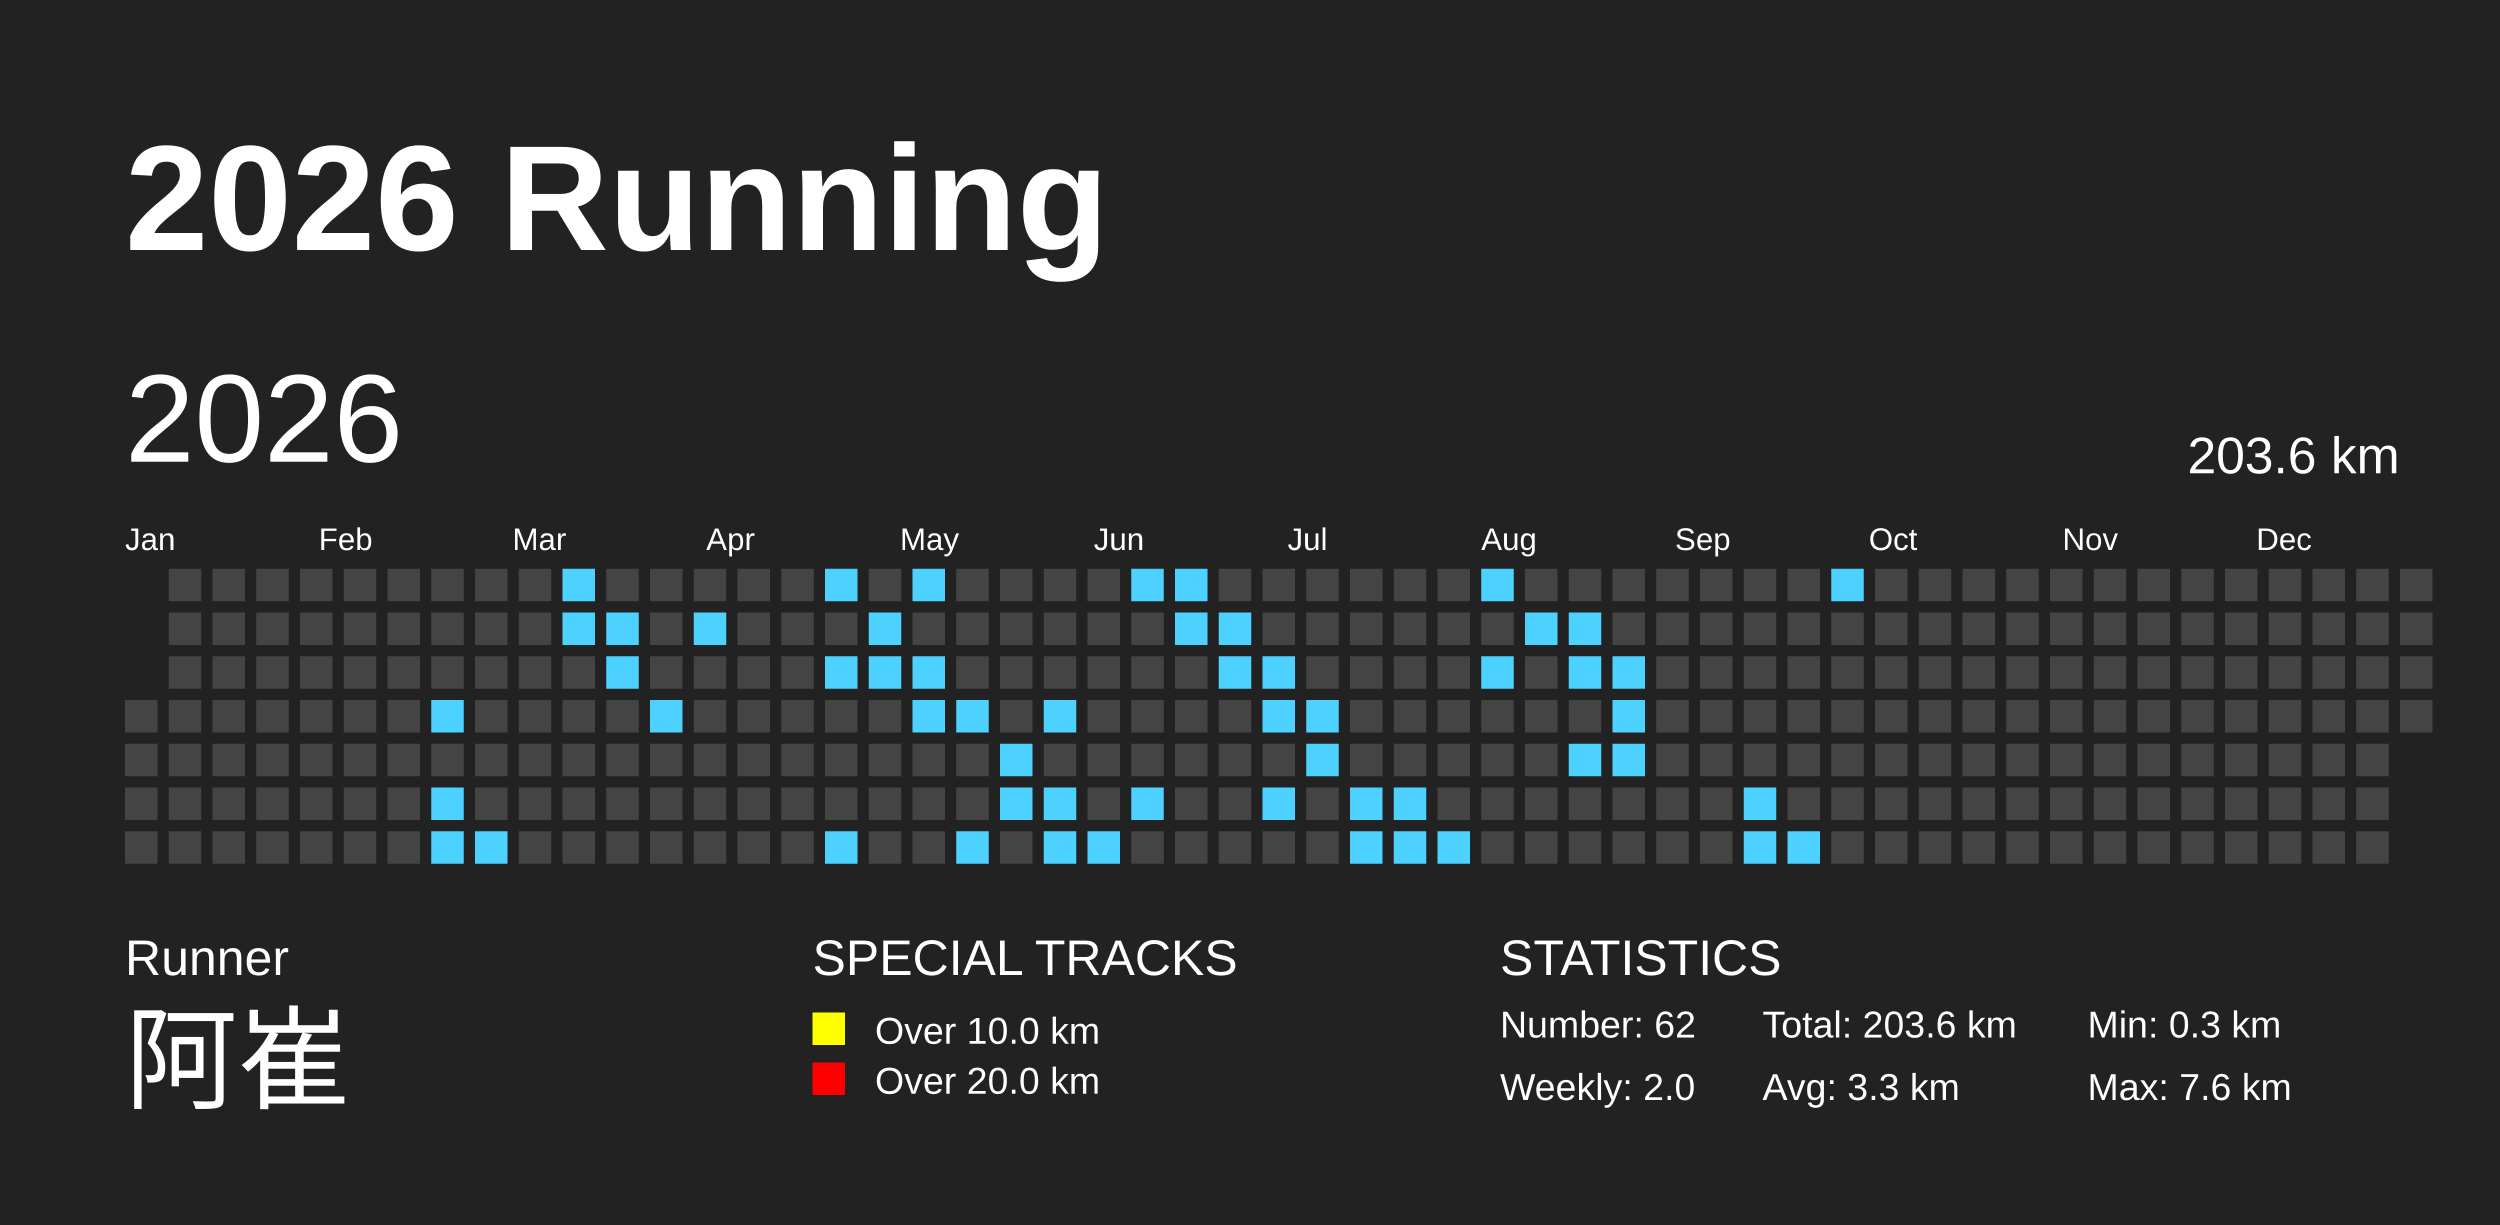
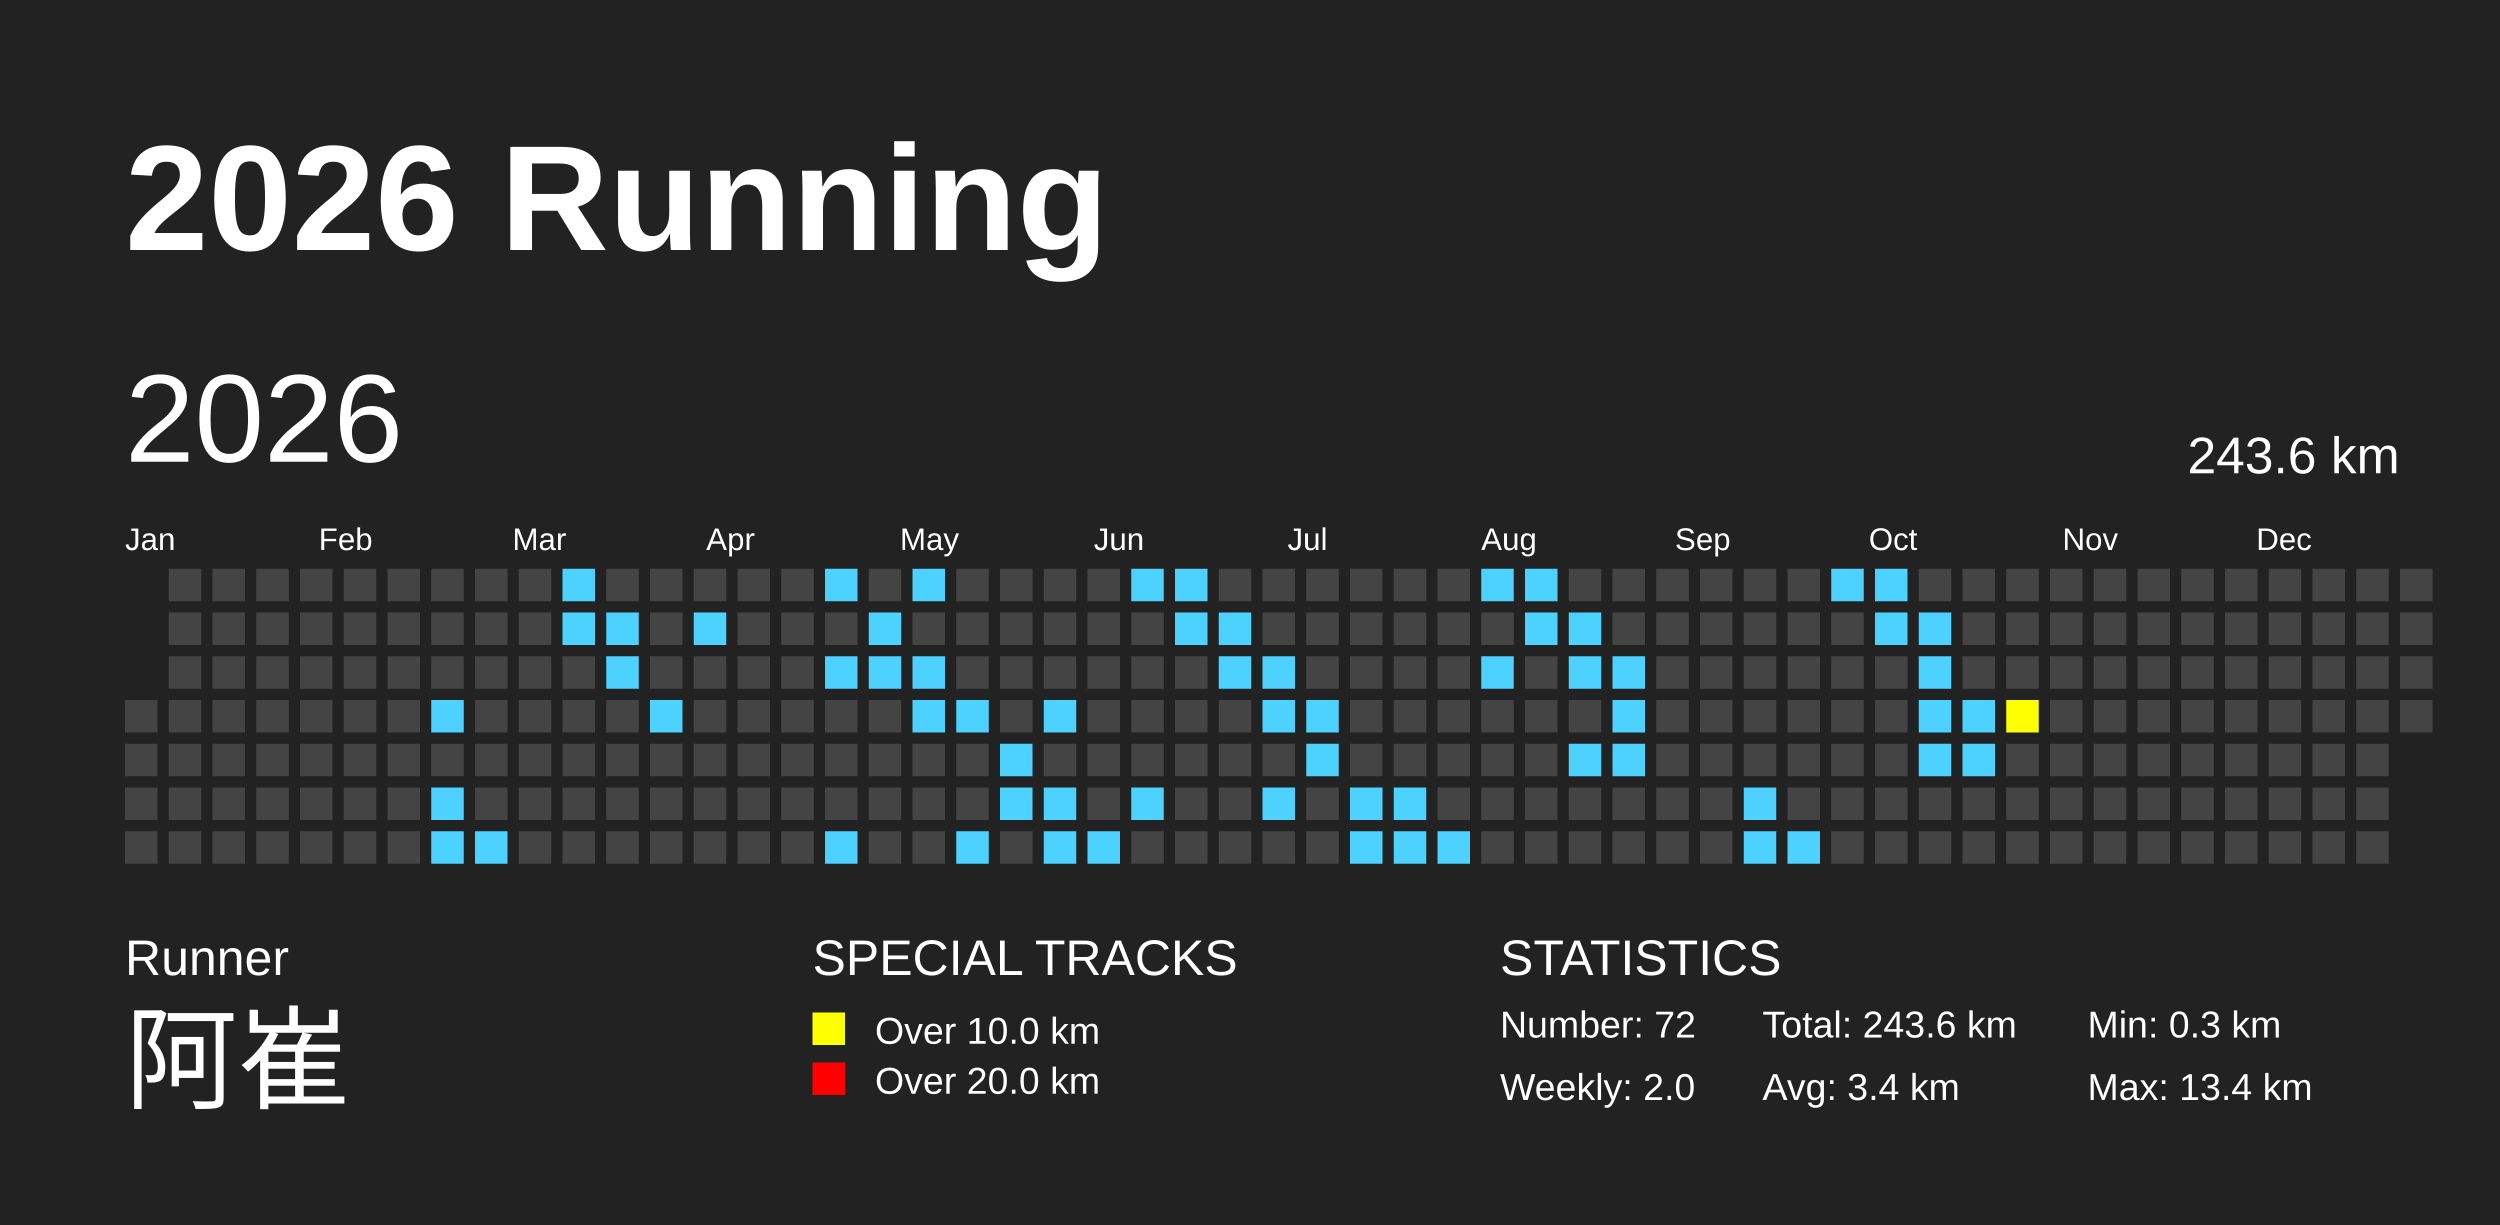
<svg xmlns="http://www.w3.org/2000/svg" baseProfile="full" height="98mm" version="1.1" viewBox="0,0,200,98" width="200mm">
  <defs>
    <pattern height="2" id="indoor-stripe" patternUnits="userSpaceOnUse" width="2">
      <line stroke="white" stroke-opacity="0.45" stroke-width="0.5" x1="0" x2="2" y1="2" y2="0" />
    </pattern>
  </defs>
  <rect fill="#222222" height="98" width="200" x="0" y="0" />
  <text fill="#FFFFFF" style="font-size:12px; font-family:Arial; font-weight:bold;" x="10" y="20">2026 Running</text>
  <text fill="#FFFFFF" style="font-size:4px; font-family:Arial" x="10" y="78">Runner</text>
  <text fill="#FFFFFF" style="font-size:9px; font-family:Arial" x="10" y="88">阿崔</text>
  <text fill="#FFFFFF" style="font-size:4px; font-family:Arial" x="65" y="78">SPECIAL TRACKS</text>
  <rect fill="yellow" height="2.6" width="2.6" x="65" y="81" />
  <text fill="#FFFFFF" style="font-size:3px; font-family:Arial" x="70" y="83.5">Over 10.0 km</text>
  <rect fill="red" height="2.6" width="2.6" x="65" y="85" />
  <text fill="#FFFFFF" style="font-size:3px; font-family:Arial" x="70" y="87.5">Over 20.0 km</text>
  <text fill="#FFFFFF" style="font-size:4px; font-family:Arial" x="120" y="78">STATISTICS</text>
-   <text fill="#FFFFFF" style="font-size:3px; font-family:Arial" x="120" y="83">Number: 62</text>
+   <text fill="#FFFFFF" style="font-size:3px; font-family:Arial" x="120" y="83">Number: 72</text>
  <text fill="#FFFFFF" style="font-size:3px; font-family:Arial" x="120" y="88">Weekly: 2.0</text>
-   <text fill="#FFFFFF" style="font-size:3px; font-family:Arial" x="141" y="83">Total: 203.6 km</text>
-   <text fill="#FFFFFF" style="font-size:3px; font-family:Arial" x="141" y="88">Avg: 3.3 km</text>
+   <text fill="#FFFFFF" style="font-size:3px; font-family:Arial" x="141" y="83">Total: 243.6 km</text>
+   <text fill="#FFFFFF" style="font-size:3px; font-family:Arial" x="141" y="88">Avg: 3.4 km</text>
  <text fill="#FFFFFF" style="font-size:3px; font-family:Arial" x="167" y="83">Min: 0.3 km</text>
-   <text fill="#FFFFFF" style="font-size:3px; font-family:Arial" x="167" y="88">Max: 7.6 km</text>
+   <text fill="#FFFFFF" style="font-size:3px; font-family:Arial" x="167" y="88">Max: 13.4 km</text>
  <text dominant-baseline="hanging" fill="#FFFFFF" style="font-size:10.0px; font-family:Arial;" x="10" y="30">2026</text>
-   <text dominant-baseline="hanging" fill="#FFFFFF" style="font-size:4.125px; font-family:Arial;" x="175" y="35">203.6 km</text>
+   <text dominant-baseline="hanging" fill="#FFFFFF" style="font-size:4.125px; font-family:Arial;" x="175" y="35">243.6 km</text>
  <text fill="#FFFFFF" style="font-size:2.5px; font-family:Arial" x="10.0" y="44">Jan</text>
  <text fill="#FFFFFF" style="font-size:2.5px; font-family:Arial" x="25.5" y="44">Feb</text>
  <text fill="#FFFFFF" style="font-size:2.5px; font-family:Arial" x="41.0" y="44">Mar</text>
  <text fill="#FFFFFF" style="font-size:2.5px; font-family:Arial" x="56.5" y="44">Apr</text>
  <text fill="#FFFFFF" style="font-size:2.5px; font-family:Arial" x="72.0" y="44">May</text>
  <text fill="#FFFFFF" style="font-size:2.5px; font-family:Arial" x="87.5" y="44">Jun</text>
  <text fill="#FFFFFF" style="font-size:2.5px; font-family:Arial" x="103.0" y="44">Jul</text>
  <text fill="#FFFFFF" style="font-size:2.5px; font-family:Arial" x="118.5" y="44">Aug</text>
  <text fill="#FFFFFF" style="font-size:2.5px; font-family:Arial" x="134.0" y="44">Sep</text>
  <text fill="#FFFFFF" style="font-size:2.5px; font-family:Arial" x="149.5" y="44">Oct</text>
  <text fill="#FFFFFF" style="font-size:2.5px; font-family:Arial" x="165.0" y="44">Nov</text>
  <text fill="#FFFFFF" style="font-size:2.5px; font-family:Arial" x="180.5" y="44">Dec</text>
  <rect fill="#444444" height="2.6" width="2.6" x="10.0" y="56.0" />
  <rect fill="#444444" height="2.6" width="2.6" x="10.0" y="59.5" />
  <rect fill="#444444" height="2.6" width="2.6" x="10.0" y="63.0" />
  <rect fill="#444444" height="2.6" width="2.6" x="10.0" y="66.5" />
  <rect fill="#444444" height="2.6" width="2.6" x="13.5" y="45.5" />
  <rect fill="#444444" height="2.6" width="2.6" x="13.5" y="49.0" />
  <rect fill="#444444" height="2.6" width="2.6" x="13.5" y="52.5" />
  <rect fill="#444444" height="2.6" width="2.6" x="13.5" y="56.0" />
  <rect fill="#444444" height="2.6" width="2.6" x="13.5" y="59.5" />
  <rect fill="#444444" height="2.6" width="2.6" x="13.5" y="63.0" />
  <rect fill="#444444" height="2.6" width="2.6" x="13.5" y="66.5" />
  <rect fill="#444444" height="2.6" width="2.6" x="17.0" y="45.5" />
  <rect fill="#444444" height="2.6" width="2.6" x="17.0" y="49.0" />
  <rect fill="#444444" height="2.6" width="2.6" x="17.0" y="52.5" />
  <rect fill="#444444" height="2.6" width="2.6" x="17.0" y="56.0" />
  <rect fill="#444444" height="2.6" width="2.6" x="17.0" y="59.5" />
  <rect fill="#444444" height="2.6" width="2.6" x="17.0" y="63.0" />
  <rect fill="#444444" height="2.6" width="2.6" x="17.0" y="66.5" />
  <rect fill="#444444" height="2.6" width="2.6" x="20.5" y="45.5" />
  <rect fill="#444444" height="2.6" width="2.6" x="20.5" y="49.0" />
  <rect fill="#444444" height="2.6" width="2.6" x="20.5" y="52.5" />
  <rect fill="#444444" height="2.6" width="2.6" x="20.5" y="56.0" />
  <rect fill="#444444" height="2.6" width="2.6" x="20.5" y="59.5" />
  <rect fill="#444444" height="2.6" width="2.6" x="20.5" y="63.0" />
  <rect fill="#444444" height="2.6" width="2.6" x="20.5" y="66.5" />
  <rect fill="#444444" height="2.6" width="2.6" x="24.0" y="45.5" />
  <rect fill="#444444" height="2.6" width="2.6" x="24.0" y="49.0" />
  <rect fill="#444444" height="2.6" width="2.6" x="24.0" y="52.5" />
  <rect fill="#444444" height="2.6" width="2.6" x="24.0" y="56.0" />
  <rect fill="#444444" height="2.6" width="2.6" x="24.0" y="59.5" />
  <rect fill="#444444" height="2.6" width="2.6" x="24.0" y="63.0" />
  <rect fill="#444444" height="2.6" width="2.6" x="24.0" y="66.5" />
  <rect fill="#444444" height="2.6" width="2.6" x="27.5" y="45.5" />
  <rect fill="#444444" height="2.6" width="2.6" x="27.5" y="49.0" />
  <rect fill="#444444" height="2.6" width="2.6" x="27.5" y="52.5" />
  <rect fill="#444444" height="2.6" width="2.6" x="27.5" y="56.0" />
  <rect fill="#444444" height="2.6" width="2.6" x="27.5" y="59.5" />
  <rect fill="#444444" height="2.6" width="2.6" x="27.5" y="63.0" />
  <rect fill="#444444" height="2.6" width="2.6" x="27.5" y="66.5" />
  <rect fill="#444444" height="2.6" width="2.6" x="31.0" y="45.5" />
  <rect fill="#444444" height="2.6" width="2.6" x="31.0" y="49.0" />
  <rect fill="#444444" height="2.6" width="2.6" x="31.0" y="52.5" />
  <rect fill="#444444" height="2.6" width="2.6" x="31.0" y="56.0" />
  <rect fill="#444444" height="2.6" width="2.6" x="31.0" y="59.5" />
  <rect fill="#444444" height="2.6" width="2.6" x="31.0" y="63.0" />
  <rect fill="#444444" height="2.6" width="2.6" x="31.0" y="66.5" />
  <rect fill="#444444" height="2.6" width="2.6" x="34.5" y="45.5" />
  <rect fill="#444444" height="2.6" width="2.6" x="34.5" y="49.0" />
  <rect fill="#444444" height="2.6" width="2.6" x="34.5" y="52.5" />
  <rect fill="#4DD2FF" height="2.6" width="2.6" x="34.5" y="56.0" />
  <rect fill="#444444" height="2.6" width="2.6" x="34.5" y="59.5" />
  <rect fill="#4DD2FF" height="2.6" width="2.6" x="34.5" y="63.0" />
  <rect fill="#4DD2FF" height="2.6" width="2.6" x="34.5" y="66.5" />
  <rect fill="#444444" height="2.6" width="2.6" x="38.0" y="45.5" />
  <rect fill="#444444" height="2.6" width="2.6" x="38.0" y="49.0" />
  <rect fill="#444444" height="2.6" width="2.6" x="38.0" y="52.5" />
  <rect fill="#444444" height="2.6" width="2.6" x="38.0" y="56.0" />
  <rect fill="#444444" height="2.6" width="2.6" x="38.0" y="59.5" />
  <rect fill="#444444" height="2.6" width="2.6" x="38.0" y="63.0" />
  <rect fill="#4DD2FF" height="2.6" width="2.6" x="38.0" y="66.5" />
  <rect fill="#444444" height="2.6" width="2.6" x="41.5" y="45.5" />
  <rect fill="#444444" height="2.6" width="2.6" x="41.5" y="49.0" />
  <rect fill="#444444" height="2.6" width="2.6" x="41.5" y="52.5" />
  <rect fill="#444444" height="2.6" width="2.6" x="41.5" y="56.0" />
  <rect fill="#444444" height="2.6" width="2.6" x="41.5" y="59.5" />
  <rect fill="#444444" height="2.6" width="2.6" x="41.5" y="63.0" />
  <rect fill="#444444" height="2.6" width="2.6" x="41.5" y="66.5" />
  <rect fill="#4DD2FF" height="2.6" width="2.6" x="45.0" y="45.5" />
  <rect fill="#4DD2FF" height="2.6" width="2.6" x="45.0" y="49.0" />
  <rect fill="#444444" height="2.6" width="2.6" x="45.0" y="52.5" />
  <rect fill="#444444" height="2.6" width="2.6" x="45.0" y="56.0" />
  <rect fill="#444444" height="2.6" width="2.6" x="45.0" y="59.5" />
  <rect fill="#444444" height="2.6" width="2.6" x="45.0" y="63.0" />
  <rect fill="#444444" height="2.6" width="2.6" x="45.0" y="66.5" />
  <rect fill="#444444" height="2.6" width="2.6" x="48.5" y="45.5" />
  <rect fill="#4DD2FF" height="2.6" width="2.6" x="48.5" y="49.0" />
  <rect fill="#4DD2FF" height="2.6" width="2.6" x="48.5" y="52.5" />
  <rect fill="#444444" height="2.6" width="2.6" x="48.5" y="56.0" />
  <rect fill="#444444" height="2.6" width="2.6" x="48.5" y="59.5" />
  <rect fill="#444444" height="2.6" width="2.6" x="48.5" y="63.0" />
  <rect fill="#444444" height="2.6" width="2.6" x="48.5" y="66.5" />
  <rect fill="#444444" height="2.6" width="2.6" x="52.0" y="45.5" />
  <rect fill="#444444" height="2.6" width="2.6" x="52.0" y="49.0" />
  <rect fill="#444444" height="2.6" width="2.6" x="52.0" y="52.5" />
  <rect fill="#4DD2FF" height="2.6" width="2.6" x="52.0" y="56.0" />
  <rect fill="#444444" height="2.6" width="2.6" x="52.0" y="59.5" />
  <rect fill="#444444" height="2.6" width="2.6" x="52.0" y="63.0" />
  <rect fill="#444444" height="2.6" width="2.6" x="52.0" y="66.5" />
  <rect fill="#444444" height="2.6" width="2.6" x="55.5" y="45.5" />
  <rect fill="#4DD2FF" height="2.6" width="2.6" x="55.5" y="49.0" />
  <rect fill="#444444" height="2.6" width="2.6" x="55.5" y="52.5" />
  <rect fill="#444444" height="2.6" width="2.6" x="55.5" y="56.0" />
  <rect fill="#444444" height="2.6" width="2.6" x="55.5" y="59.5" />
  <rect fill="#444444" height="2.6" width="2.6" x="55.5" y="63.0" />
  <rect fill="#444444" height="2.6" width="2.6" x="55.5" y="66.5" />
  <rect fill="#444444" height="2.6" width="2.6" x="59.0" y="45.5" />
  <rect fill="#444444" height="2.6" width="2.6" x="59.0" y="49.0" />
  <rect fill="#444444" height="2.6" width="2.6" x="59.0" y="52.5" />
  <rect fill="#444444" height="2.6" width="2.6" x="59.0" y="56.0" />
  <rect fill="#444444" height="2.6" width="2.6" x="59.0" y="59.5" />
  <rect fill="#444444" height="2.6" width="2.6" x="59.0" y="63.0" />
  <rect fill="#444444" height="2.6" width="2.6" x="59.0" y="66.5" />
  <rect fill="#444444" height="2.6" width="2.6" x="62.5" y="45.5" />
  <rect fill="#444444" height="2.6" width="2.6" x="62.5" y="49.0" />
  <rect fill="#444444" height="2.6" width="2.6" x="62.5" y="52.5" />
  <rect fill="#444444" height="2.6" width="2.6" x="62.5" y="56.0" />
  <rect fill="#444444" height="2.6" width="2.6" x="62.5" y="59.5" />
  <rect fill="#444444" height="2.6" width="2.6" x="62.5" y="63.0" />
  <rect fill="#444444" height="2.6" width="2.6" x="62.5" y="66.5" />
  <rect fill="#4DD2FF" height="2.6" width="2.6" x="66.0" y="45.5" />
  <rect fill="#444444" height="2.6" width="2.6" x="66.0" y="49.0" />
  <rect fill="#4DD2FF" height="2.6" width="2.6" x="66.0" y="52.5" />
  <rect fill="#444444" height="2.6" width="2.6" x="66.0" y="56.0" />
  <rect fill="#444444" height="2.6" width="2.6" x="66.0" y="59.5" />
  <rect fill="#444444" height="2.6" width="2.6" x="66.0" y="63.0" />
  <rect fill="#4DD2FF" height="2.6" width="2.6" x="66.0" y="66.5" />
  <rect fill="#444444" height="2.6" width="2.6" x="69.5" y="45.5" />
  <rect fill="#4DD2FF" height="2.6" width="2.6" x="69.5" y="49.0" />
  <rect fill="#4DD2FF" height="2.6" width="2.6" x="69.5" y="52.5" />
  <rect fill="#444444" height="2.6" width="2.6" x="69.5" y="56.0" />
  <rect fill="#444444" height="2.6" width="2.6" x="69.5" y="59.5" />
  <rect fill="#444444" height="2.6" width="2.6" x="69.5" y="63.0" />
  <rect fill="#444444" height="2.6" width="2.6" x="69.5" y="66.5" />
  <rect fill="#4DD2FF" height="2.6" width="2.6" x="73.0" y="45.5" />
  <rect fill="#444444" height="2.6" width="2.6" x="73.0" y="49.0" />
  <rect fill="#4DD2FF" height="2.6" width="2.6" x="73.0" y="52.5" />
  <rect fill="#4DD2FF" height="2.6" width="2.6" x="73.0" y="56.0" />
  <rect fill="#444444" height="2.6" width="2.6" x="73.0" y="59.5" />
  <rect fill="#444444" height="2.6" width="2.6" x="73.0" y="63.0" />
  <rect fill="#444444" height="2.6" width="2.6" x="73.0" y="66.5" />
  <rect fill="#444444" height="2.6" width="2.6" x="76.5" y="45.5" />
  <rect fill="#444444" height="2.6" width="2.6" x="76.5" y="49.0" />
  <rect fill="#444444" height="2.6" width="2.6" x="76.5" y="52.5" />
  <rect fill="#4DD2FF" height="2.6" width="2.6" x="76.5" y="56.0" />
  <rect fill="#444444" height="2.6" width="2.6" x="76.5" y="59.5" />
  <rect fill="#444444" height="2.6" width="2.6" x="76.5" y="63.0" />
  <rect fill="#4DD2FF" height="2.6" width="2.6" x="76.5" y="66.5" />
  <rect fill="#444444" height="2.6" width="2.6" x="80.0" y="45.5" />
  <rect fill="#444444" height="2.6" width="2.6" x="80.0" y="49.0" />
  <rect fill="#444444" height="2.6" width="2.6" x="80.0" y="52.5" />
  <rect fill="#444444" height="2.6" width="2.6" x="80.0" y="56.0" />
  <rect fill="#4DD2FF" height="2.6" width="2.6" x="80.0" y="59.5" />
  <rect fill="#4DD2FF" height="2.6" width="2.6" x="80.0" y="63.0" />
  <rect fill="#444444" height="2.6" width="2.6" x="80.0" y="66.5" />
  <rect fill="#444444" height="2.6" width="2.6" x="83.5" y="45.5" />
  <rect fill="#444444" height="2.6" width="2.6" x="83.5" y="49.0" />
  <rect fill="#444444" height="2.6" width="2.6" x="83.5" y="52.5" />
  <rect fill="#4DD2FF" height="2.6" width="2.6" x="83.5" y="56.0" />
  <rect fill="#444444" height="2.6" width="2.6" x="83.5" y="59.5" />
  <rect fill="#4DD2FF" height="2.6" width="2.6" x="83.5" y="63.0" />
  <rect fill="#4DD2FF" height="2.6" width="2.6" x="83.5" y="66.5" />
  <rect fill="#444444" height="2.6" width="2.6" x="87.0" y="45.5" />
  <rect fill="#444444" height="2.6" width="2.6" x="87.0" y="49.0" />
  <rect fill="#444444" height="2.6" width="2.6" x="87.0" y="52.5" />
  <rect fill="#444444" height="2.6" width="2.6" x="87.0" y="56.0" />
  <rect fill="#444444" height="2.6" width="2.6" x="87.0" y="59.5" />
  <rect fill="#444444" height="2.6" width="2.6" x="87.0" y="63.0" />
  <rect fill="#4DD2FF" height="2.6" width="2.6" x="87.0" y="66.5" />
  <rect fill="#4DD2FF" height="2.6" width="2.6" x="90.5" y="45.5" />
  <rect fill="#444444" height="2.6" width="2.6" x="90.5" y="49.0" />
  <rect fill="#444444" height="2.6" width="2.6" x="90.5" y="52.5" />
  <rect fill="#444444" height="2.6" width="2.6" x="90.5" y="56.0" />
  <rect fill="#444444" height="2.6" width="2.6" x="90.5" y="59.5" />
  <rect fill="#4DD2FF" height="2.6" width="2.6" x="90.5" y="63.0" />
  <rect fill="#444444" height="2.6" width="2.6" x="90.5" y="66.5" />
  <rect fill="#4DD2FF" height="2.6" width="2.6" x="94.0" y="45.5" />
  <rect fill="#4DD2FF" height="2.6" width="2.6" x="94.0" y="49.0" />
  <rect fill="#444444" height="2.6" width="2.6" x="94.0" y="52.5" />
  <rect fill="#444444" height="2.6" width="2.6" x="94.0" y="56.0" />
  <rect fill="#444444" height="2.6" width="2.6" x="94.0" y="59.5" />
  <rect fill="#444444" height="2.6" width="2.6" x="94.0" y="63.0" />
  <rect fill="#444444" height="2.6" width="2.6" x="94.0" y="66.5" />
  <rect fill="#444444" height="2.6" width="2.6" x="97.5" y="45.5" />
  <rect fill="#4DD2FF" height="2.6" width="2.6" x="97.5" y="49.0" />
  <rect fill="#4DD2FF" height="2.6" width="2.6" x="97.5" y="52.5" />
  <rect fill="#444444" height="2.6" width="2.6" x="97.5" y="56.0" />
  <rect fill="#444444" height="2.6" width="2.6" x="97.5" y="59.5" />
  <rect fill="#444444" height="2.6" width="2.6" x="97.5" y="63.0" />
  <rect fill="#444444" height="2.6" width="2.6" x="97.5" y="66.5" />
  <rect fill="#444444" height="2.6" width="2.6" x="101.0" y="45.5" />
  <rect fill="#444444" height="2.6" width="2.6" x="101.0" y="49.0" />
  <rect fill="#4DD2FF" height="2.6" width="2.6" x="101.0" y="52.5" />
  <rect fill="#4DD2FF" height="2.6" width="2.6" x="101.0" y="56.0" />
  <rect fill="#444444" height="2.6" width="2.6" x="101.0" y="59.5" />
  <rect fill="#4DD2FF" height="2.6" width="2.6" x="101.0" y="63.0" />
  <rect fill="#444444" height="2.6" width="2.6" x="101.0" y="66.5" />
  <rect fill="#444444" height="2.6" width="2.6" x="104.5" y="45.5" />
  <rect fill="#444444" height="2.6" width="2.6" x="104.5" y="49.0" />
  <rect fill="#444444" height="2.6" width="2.6" x="104.5" y="52.5" />
  <rect fill="#4DD2FF" height="2.6" width="2.6" x="104.5" y="56.0" />
  <rect fill="#4DD2FF" height="2.6" width="2.6" x="104.5" y="59.5" />
  <rect fill="#444444" height="2.6" width="2.6" x="104.5" y="63.0" />
  <rect fill="#444444" height="2.6" width="2.6" x="104.5" y="66.5" />
  <rect fill="#444444" height="2.6" width="2.6" x="108.0" y="45.5" />
  <rect fill="#444444" height="2.6" width="2.6" x="108.0" y="49.0" />
  <rect fill="#444444" height="2.6" width="2.6" x="108.0" y="52.5" />
  <rect fill="#444444" height="2.6" width="2.6" x="108.0" y="56.0" />
  <rect fill="#444444" height="2.6" width="2.6" x="108.0" y="59.5" />
  <rect fill="#4DD2FF" height="2.6" width="2.6" x="108.0" y="63.0" />
  <rect fill="#4DD2FF" height="2.6" width="2.6" x="108.0" y="66.5" />
  <rect fill="#444444" height="2.6" width="2.6" x="111.5" y="45.5" />
  <rect fill="#444444" height="2.6" width="2.6" x="111.5" y="49.0" />
  <rect fill="#444444" height="2.6" width="2.6" x="111.5" y="52.5" />
  <rect fill="#444444" height="2.6" width="2.6" x="111.5" y="56.0" />
  <rect fill="#444444" height="2.6" width="2.6" x="111.5" y="59.5" />
  <rect fill="#4DD2FF" height="2.6" width="2.6" x="111.5" y="63.0" />
  <rect fill="#4DD2FF" height="2.6" width="2.6" x="111.5" y="66.5" />
  <rect fill="#444444" height="2.6" width="2.6" x="115.0" y="45.5" />
  <rect fill="#444444" height="2.6" width="2.6" x="115.0" y="49.0" />
  <rect fill="#444444" height="2.6" width="2.6" x="115.0" y="52.5" />
  <rect fill="#444444" height="2.6" width="2.6" x="115.0" y="56.0" />
  <rect fill="#444444" height="2.6" width="2.6" x="115.0" y="59.5" />
  <rect fill="#444444" height="2.6" width="2.6" x="115.0" y="63.0" />
  <rect fill="#4DD2FF" height="2.6" width="2.6" x="115.0" y="66.5" />
  <rect fill="#4DD2FF" height="2.6" width="2.6" x="118.5" y="45.5" />
  <rect fill="#444444" height="2.6" width="2.6" x="118.5" y="49.0" />
  <rect fill="#4DD2FF" height="2.6" width="2.6" x="118.5" y="52.5" />
  <rect fill="#444444" height="2.6" width="2.6" x="118.5" y="56.0" />
  <rect fill="#444444" height="2.6" width="2.6" x="118.5" y="59.5" />
  <rect fill="#444444" height="2.6" width="2.6" x="118.5" y="63.0" />
  <rect fill="#444444" height="2.6" width="2.6" x="118.5" y="66.5" />
-   <rect fill="#444444" height="2.6" width="2.6" x="122.0" y="45.5" />
+   <rect fill="#4DD2FF" height="2.6" width="2.6" x="122.0" y="45.5" />
  <rect fill="#4DD2FF" height="2.6" width="2.6" x="122.0" y="49.0" />
  <rect fill="#444444" height="2.6" width="2.6" x="122.0" y="52.5" />
  <rect fill="#444444" height="2.6" width="2.6" x="122.0" y="56.0" />
  <rect fill="#444444" height="2.6" width="2.6" x="122.0" y="59.5" />
  <rect fill="#444444" height="2.6" width="2.6" x="122.0" y="63.0" />
  <rect fill="#444444" height="2.6" width="2.6" x="122.0" y="66.5" />
  <rect fill="#444444" height="2.6" width="2.6" x="125.5" y="45.5" />
  <rect fill="#4DD2FF" height="2.6" width="2.6" x="125.5" y="49.0" />
  <rect fill="#4DD2FF" height="2.6" width="2.6" x="125.5" y="52.5" />
  <rect fill="#444444" height="2.6" width="2.6" x="125.5" y="56.0" />
  <rect fill="#4DD2FF" height="2.6" width="2.6" x="125.5" y="59.5" />
  <rect fill="#444444" height="2.6" width="2.6" x="125.5" y="63.0" />
  <rect fill="#444444" height="2.6" width="2.6" x="125.5" y="66.5" />
  <rect fill="#444444" height="2.6" width="2.6" x="129.0" y="45.5" />
  <rect fill="#444444" height="2.6" width="2.6" x="129.0" y="49.0" />
  <rect fill="#4DD2FF" height="2.6" width="2.6" x="129.0" y="52.5" />
  <rect fill="#4DD2FF" height="2.6" width="2.6" x="129.0" y="56.0" />
  <rect fill="#4DD2FF" height="2.6" width="2.6" x="129.0" y="59.5" />
  <rect fill="#444444" height="2.6" width="2.6" x="129.0" y="63.0" />
  <rect fill="#444444" height="2.6" width="2.6" x="129.0" y="66.5" />
  <rect fill="#444444" height="2.6" width="2.6" x="132.5" y="45.5" />
  <rect fill="#444444" height="2.6" width="2.6" x="132.5" y="49.0" />
  <rect fill="#444444" height="2.6" width="2.6" x="132.5" y="52.5" />
  <rect fill="#444444" height="2.6" width="2.6" x="132.5" y="56.0" />
  <rect fill="#444444" height="2.6" width="2.6" x="132.5" y="59.5" />
  <rect fill="#444444" height="2.6" width="2.6" x="132.5" y="63.0" />
  <rect fill="#444444" height="2.6" width="2.6" x="132.5" y="66.5" />
  <rect fill="#444444" height="2.6" width="2.6" x="136.0" y="45.5" />
  <rect fill="#444444" height="2.6" width="2.6" x="136.0" y="49.0" />
  <rect fill="#444444" height="2.6" width="2.6" x="136.0" y="52.5" />
  <rect fill="#444444" height="2.6" width="2.6" x="136.0" y="56.0" />
  <rect fill="#444444" height="2.6" width="2.6" x="136.0" y="59.5" />
  <rect fill="#444444" height="2.6" width="2.6" x="136.0" y="63.0" />
  <rect fill="#444444" height="2.6" width="2.6" x="136.0" y="66.5" />
  <rect fill="#444444" height="2.6" width="2.6" x="139.5" y="45.5" />
  <rect fill="#444444" height="2.6" width="2.6" x="139.5" y="49.0" />
  <rect fill="#444444" height="2.6" width="2.6" x="139.5" y="52.5" />
  <rect fill="#444444" height="2.6" width="2.6" x="139.5" y="56.0" />
  <rect fill="#444444" height="2.6" width="2.6" x="139.5" y="59.5" />
  <rect fill="#4DD2FF" height="2.6" width="2.6" x="139.5" y="63.0" />
  <rect fill="#4DD2FF" height="2.6" width="2.6" x="139.5" y="66.5" />
  <rect fill="#444444" height="2.6" width="2.6" x="143.0" y="45.5" />
  <rect fill="#444444" height="2.6" width="2.6" x="143.0" y="49.0" />
  <rect fill="#444444" height="2.6" width="2.6" x="143.0" y="52.5" />
  <rect fill="#444444" height="2.6" width="2.6" x="143.0" y="56.0" />
  <rect fill="#444444" height="2.6" width="2.6" x="143.0" y="59.5" />
  <rect fill="#444444" height="2.6" width="2.6" x="143.0" y="63.0" />
  <rect fill="#4DD2FF" height="2.6" width="2.6" x="143.0" y="66.5" />
  <rect fill="#4DD2FF" height="2.6" width="2.6" x="146.5" y="45.5" />
  <rect fill="#444444" height="2.6" width="2.6" x="146.5" y="49.0" />
  <rect fill="#444444" height="2.6" width="2.6" x="146.5" y="52.5" />
  <rect fill="#444444" height="2.6" width="2.6" x="146.5" y="56.0" />
  <rect fill="#444444" height="2.6" width="2.6" x="146.5" y="59.5" />
  <rect fill="#444444" height="2.6" width="2.6" x="146.5" y="63.0" />
  <rect fill="#444444" height="2.6" width="2.6" x="146.5" y="66.5" />
-   <rect fill="#444444" height="2.6" width="2.6" x="150.0" y="45.5" />
-   <rect fill="#444444" height="2.6" width="2.6" x="150.0" y="49.0" />
+   <rect fill="#4DD2FF" height="2.6" width="2.6" x="150.0" y="45.5" />
+   <rect fill="#4DD2FF" height="2.6" width="2.6" x="150.0" y="49.0" />
  <rect fill="#444444" height="2.6" width="2.6" x="150.0" y="52.5" />
  <rect fill="#444444" height="2.6" width="2.6" x="150.0" y="56.0" />
  <rect fill="#444444" height="2.6" width="2.6" x="150.0" y="59.5" />
  <rect fill="#444444" height="2.6" width="2.6" x="150.0" y="63.0" />
  <rect fill="#444444" height="2.6" width="2.6" x="150.0" y="66.5" />
  <rect fill="#444444" height="2.6" width="2.6" x="153.5" y="45.5" />
-   <rect fill="#444444" height="2.6" width="2.6" x="153.5" y="49.0" />
-   <rect fill="#444444" height="2.6" width="2.6" x="153.5" y="52.5" />
-   <rect fill="#444444" height="2.6" width="2.6" x="153.5" y="56.0" />
-   <rect fill="#444444" height="2.6" width="2.6" x="153.5" y="59.5" />
+   <rect fill="#4DD2FF" height="2.6" width="2.6" x="153.5" y="49.0" />
+   <rect fill="#4DD2FF" height="2.6" width="2.6" x="153.5" y="52.5" />
+   <rect fill="#4DD2FF" height="2.6" width="2.6" x="153.5" y="56.0" />
+   <rect fill="#4DD2FF" height="2.6" width="2.6" x="153.5" y="59.5" />
  <rect fill="#444444" height="2.6" width="2.6" x="153.5" y="63.0" />
  <rect fill="#444444" height="2.6" width="2.6" x="153.5" y="66.5" />
  <rect fill="#444444" height="2.6" width="2.6" x="157.0" y="45.5" />
  <rect fill="#444444" height="2.6" width="2.6" x="157.0" y="49.0" />
  <rect fill="#444444" height="2.6" width="2.6" x="157.0" y="52.5" />
-   <rect fill="#444444" height="2.6" width="2.6" x="157.0" y="56.0" />
-   <rect fill="#444444" height="2.6" width="2.6" x="157.0" y="59.5" />
+   <rect fill="#4DD2FF" height="2.6" width="2.6" x="157.0" y="56.0" />
+   <rect fill="#4DD2FF" height="2.6" width="2.6" x="157.0" y="59.5" />
  <rect fill="#444444" height="2.6" width="2.6" x="157.0" y="63.0" />
  <rect fill="#444444" height="2.6" width="2.6" x="157.0" y="66.5" />
  <rect fill="#444444" height="2.6" width="2.6" x="160.5" y="45.5" />
  <rect fill="#444444" height="2.6" width="2.6" x="160.5" y="49.0" />
  <rect fill="#444444" height="2.6" width="2.6" x="160.5" y="52.5" />
-   <rect fill="#444444" height="2.6" width="2.6" x="160.5" y="56.0" />
+   <rect fill="#FFFF00" height="2.6" width="2.6" x="160.5" y="56.0" />
  <rect fill="#444444" height="2.6" width="2.6" x="160.5" y="59.5" />
  <rect fill="#444444" height="2.6" width="2.6" x="160.5" y="63.0" />
  <rect fill="#444444" height="2.6" width="2.6" x="160.5" y="66.5" />
  <rect fill="#444444" height="2.6" width="2.6" x="164.0" y="45.5" />
  <rect fill="#444444" height="2.6" width="2.6" x="164.0" y="49.0" />
  <rect fill="#444444" height="2.6" width="2.6" x="164.0" y="52.5" />
  <rect fill="#444444" height="2.6" width="2.6" x="164.0" y="56.0" />
  <rect fill="#444444" height="2.6" width="2.6" x="164.0" y="59.5" />
  <rect fill="#444444" height="2.6" width="2.6" x="164.0" y="63.0" />
  <rect fill="#444444" height="2.6" width="2.6" x="164.0" y="66.5" />
  <rect fill="#444444" height="2.6" width="2.6" x="167.5" y="45.5" />
  <rect fill="#444444" height="2.6" width="2.6" x="167.5" y="49.0" />
  <rect fill="#444444" height="2.6" width="2.6" x="167.5" y="52.5" />
  <rect fill="#444444" height="2.6" width="2.6" x="167.5" y="56.0" />
  <rect fill="#444444" height="2.6" width="2.6" x="167.5" y="59.5" />
  <rect fill="#444444" height="2.6" width="2.6" x="167.5" y="63.0" />
  <rect fill="#444444" height="2.6" width="2.6" x="167.5" y="66.5" />
  <rect fill="#444444" height="2.6" width="2.6" x="171.0" y="45.5" />
  <rect fill="#444444" height="2.6" width="2.6" x="171.0" y="49.0" />
  <rect fill="#444444" height="2.6" width="2.6" x="171.0" y="52.5" />
  <rect fill="#444444" height="2.6" width="2.6" x="171.0" y="56.0" />
  <rect fill="#444444" height="2.6" width="2.6" x="171.0" y="59.5" />
  <rect fill="#444444" height="2.6" width="2.6" x="171.0" y="63.0" />
  <rect fill="#444444" height="2.6" width="2.6" x="171.0" y="66.5" />
  <rect fill="#444444" height="2.6" width="2.6" x="174.5" y="45.5" />
  <rect fill="#444444" height="2.6" width="2.6" x="174.5" y="49.0" />
  <rect fill="#444444" height="2.6" width="2.6" x="174.5" y="52.5" />
  <rect fill="#444444" height="2.6" width="2.6" x="174.5" y="56.0" />
  <rect fill="#444444" height="2.6" width="2.6" x="174.5" y="59.5" />
  <rect fill="#444444" height="2.6" width="2.6" x="174.5" y="63.0" />
  <rect fill="#444444" height="2.6" width="2.6" x="174.5" y="66.5" />
  <rect fill="#444444" height="2.6" width="2.6" x="178.0" y="45.5" />
  <rect fill="#444444" height="2.6" width="2.6" x="178.0" y="49.0" />
  <rect fill="#444444" height="2.6" width="2.6" x="178.0" y="52.5" />
  <rect fill="#444444" height="2.6" width="2.6" x="178.0" y="56.0" />
  <rect fill="#444444" height="2.6" width="2.6" x="178.0" y="59.5" />
  <rect fill="#444444" height="2.6" width="2.6" x="178.0" y="63.0" />
  <rect fill="#444444" height="2.6" width="2.6" x="178.0" y="66.5" />
  <rect fill="#444444" height="2.6" width="2.6" x="181.5" y="45.5" />
  <rect fill="#444444" height="2.6" width="2.6" x="181.5" y="49.0" />
  <rect fill="#444444" height="2.6" width="2.6" x="181.5" y="52.5" />
  <rect fill="#444444" height="2.6" width="2.6" x="181.5" y="56.0" />
  <rect fill="#444444" height="2.6" width="2.6" x="181.5" y="59.5" />
  <rect fill="#444444" height="2.6" width="2.6" x="181.5" y="63.0" />
  <rect fill="#444444" height="2.6" width="2.6" x="181.5" y="66.5" />
  <rect fill="#444444" height="2.6" width="2.6" x="185.0" y="45.5" />
  <rect fill="#444444" height="2.6" width="2.6" x="185.0" y="49.0" />
  <rect fill="#444444" height="2.6" width="2.6" x="185.0" y="52.5" />
  <rect fill="#444444" height="2.6" width="2.6" x="185.0" y="56.0" />
  <rect fill="#444444" height="2.6" width="2.6" x="185.0" y="59.5" />
  <rect fill="#444444" height="2.6" width="2.6" x="185.0" y="63.0" />
  <rect fill="#444444" height="2.6" width="2.6" x="185.0" y="66.5" />
  <rect fill="#444444" height="2.6" width="2.6" x="188.5" y="45.5" />
  <rect fill="#444444" height="2.6" width="2.6" x="188.5" y="49.0" />
  <rect fill="#444444" height="2.6" width="2.6" x="188.5" y="52.5" />
  <rect fill="#444444" height="2.6" width="2.6" x="188.5" y="56.0" />
  <rect fill="#444444" height="2.6" width="2.6" x="188.5" y="59.5" />
  <rect fill="#444444" height="2.6" width="2.6" x="188.5" y="63.0" />
  <rect fill="#444444" height="2.6" width="2.6" x="188.5" y="66.5" />
  <rect fill="#444444" height="2.6" width="2.6" x="192.0" y="45.5" />
  <rect fill="#444444" height="2.6" width="2.6" x="192.0" y="49.0" />
  <rect fill="#444444" height="2.6" width="2.6" x="192.0" y="52.5" />
  <rect fill="#444444" height="2.6" width="2.6" x="192.0" y="56.0" />
</svg>
